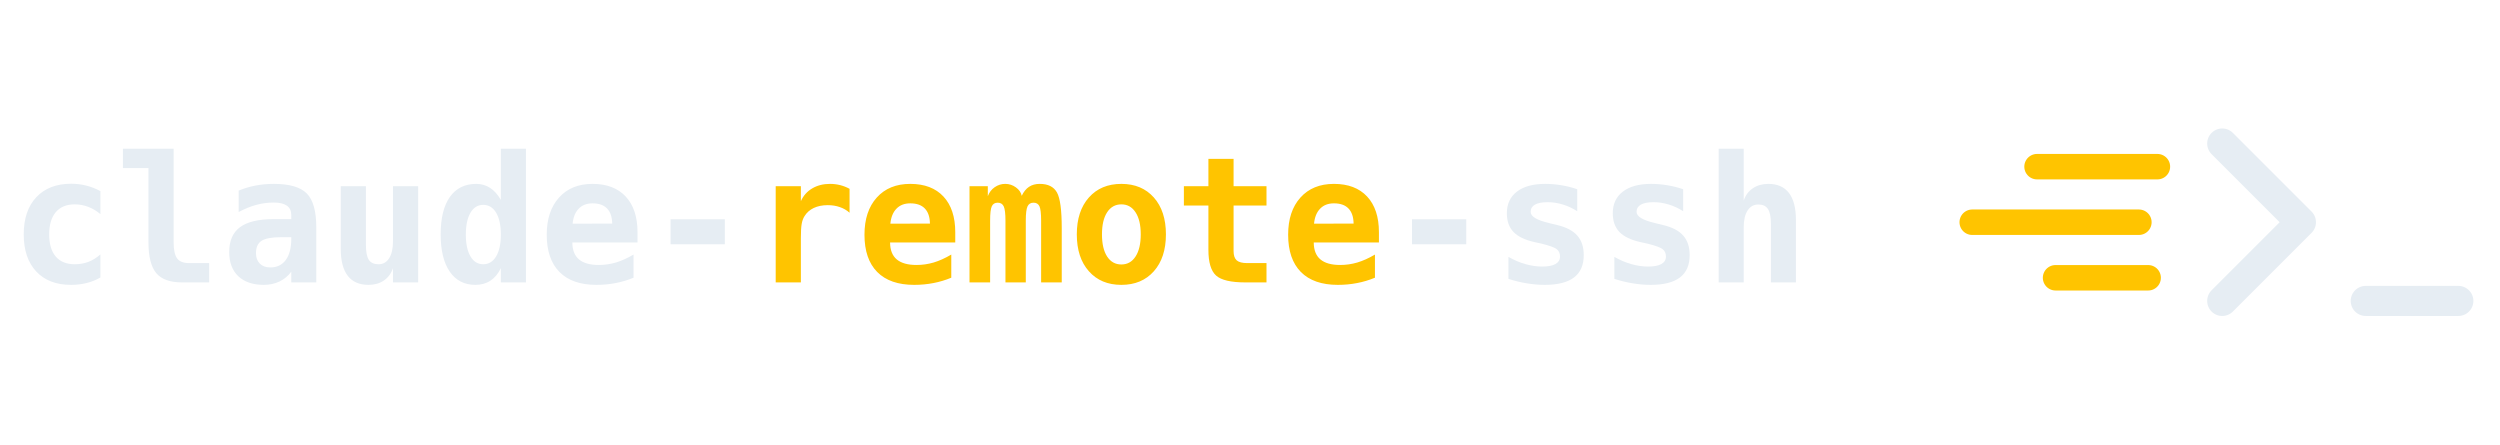
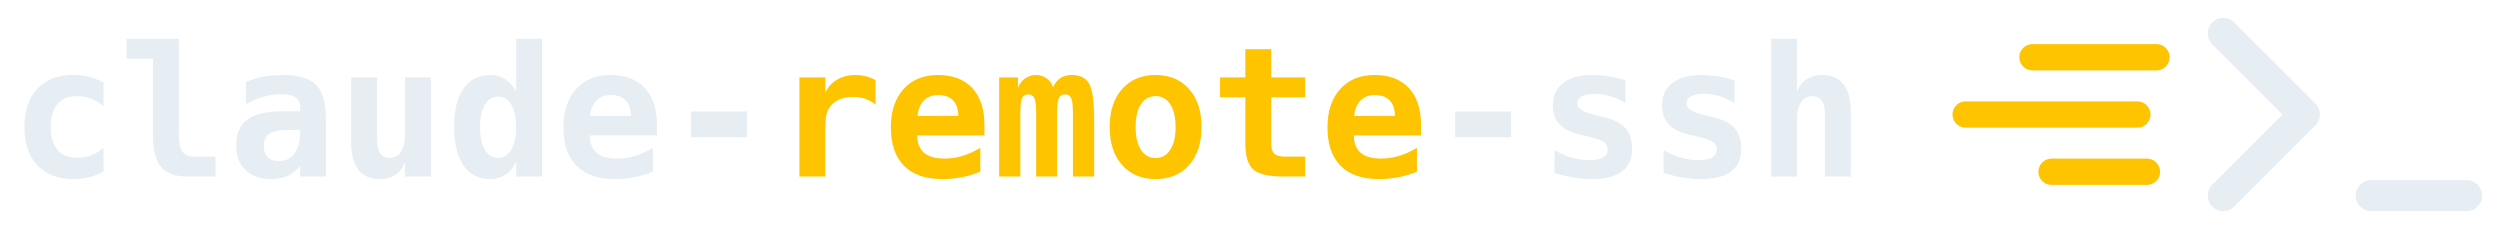
- <svg xmlns="http://www.w3.org/2000/svg" width="540" height="96" viewBox="0 0 540 96" role="img" aria-label="claude-remote-ssh">
+ <svg xmlns="http://www.w3.org/2000/svg" width="524" height="48" viewBox="0 24 524 48" role="img" aria-label="claude-remote-ssh">
  <text x="2" y="61" font-family="ui-monospace, 'SFMono-Regular', 'JetBrains Mono', Menlo, Consolas, 'DejaVu Sans Mono', monospace" font-size="38" font-weight="600" fill="#E6EDF3">claude-<tspan fill="#FFC400">remote</tspan>-ssh</text>
-   <line x1="440" y1="36" x2="466" y2="36" stroke="#FFC400" stroke-width="5.5" stroke-linecap="round" />
-   <line x1="426" y1="48" x2="462" y2="48" stroke="#FFC400" stroke-width="5.5" stroke-linecap="round" />
-   <line x1="444" y1="60" x2="464" y2="60" stroke="#FFC400" stroke-width="5.5" stroke-linecap="round" />
+   <line x1="426" y1="36" x2="452" y2="36" stroke="#FFC400" stroke-width="5.5" stroke-linecap="round" />
+   <line x1="412" y1="48" x2="448" y2="48" stroke="#FFC400" stroke-width="5.5" stroke-linecap="round" />
+   <line x1="430" y1="60" x2="450" y2="60" stroke="#FFC400" stroke-width="5.5" stroke-linecap="round" />
  <g fill="none" stroke-linecap="round" stroke-linejoin="round" stroke="#E6EDF3" stroke-width="6.5">
-     <polyline points="480,31 497,48 480,65" />
-     <line x1="511" y1="65" x2="531" y2="65" />
+     <polyline points="466,31 483,48 466,65" />
+     <line x1="497" y1="65" x2="517" y2="65" />
  </g>
</svg>
